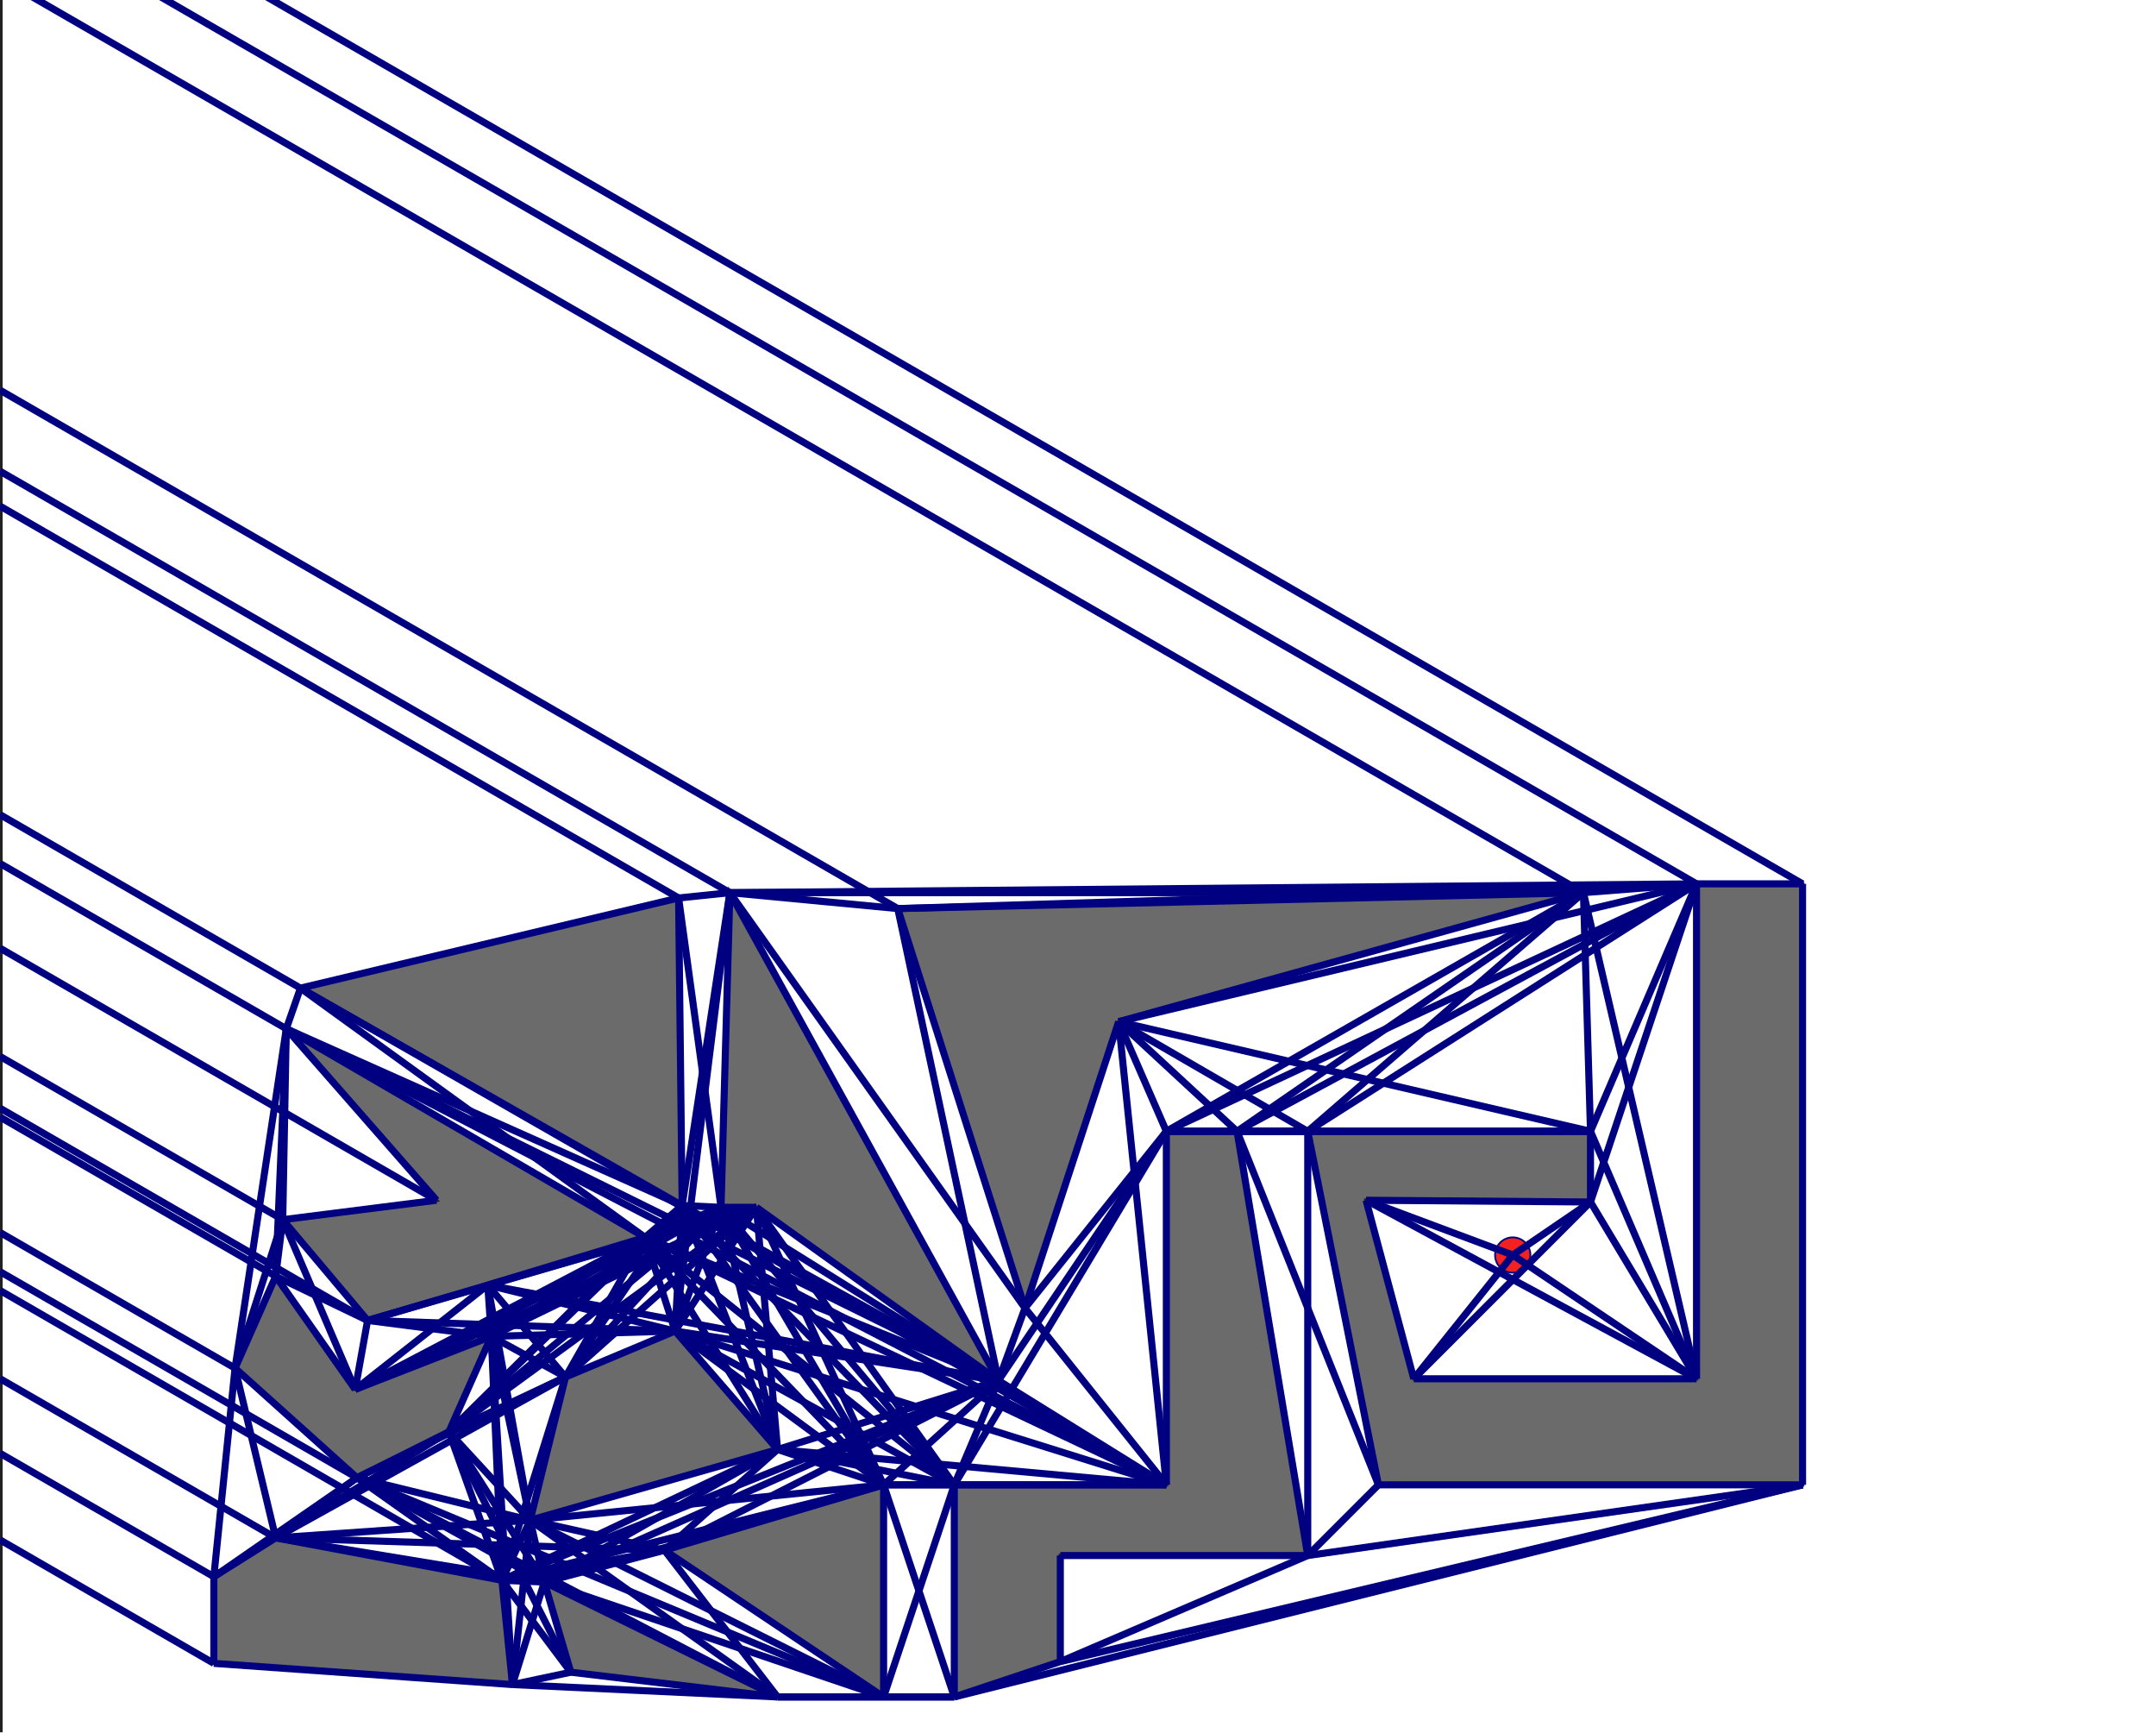
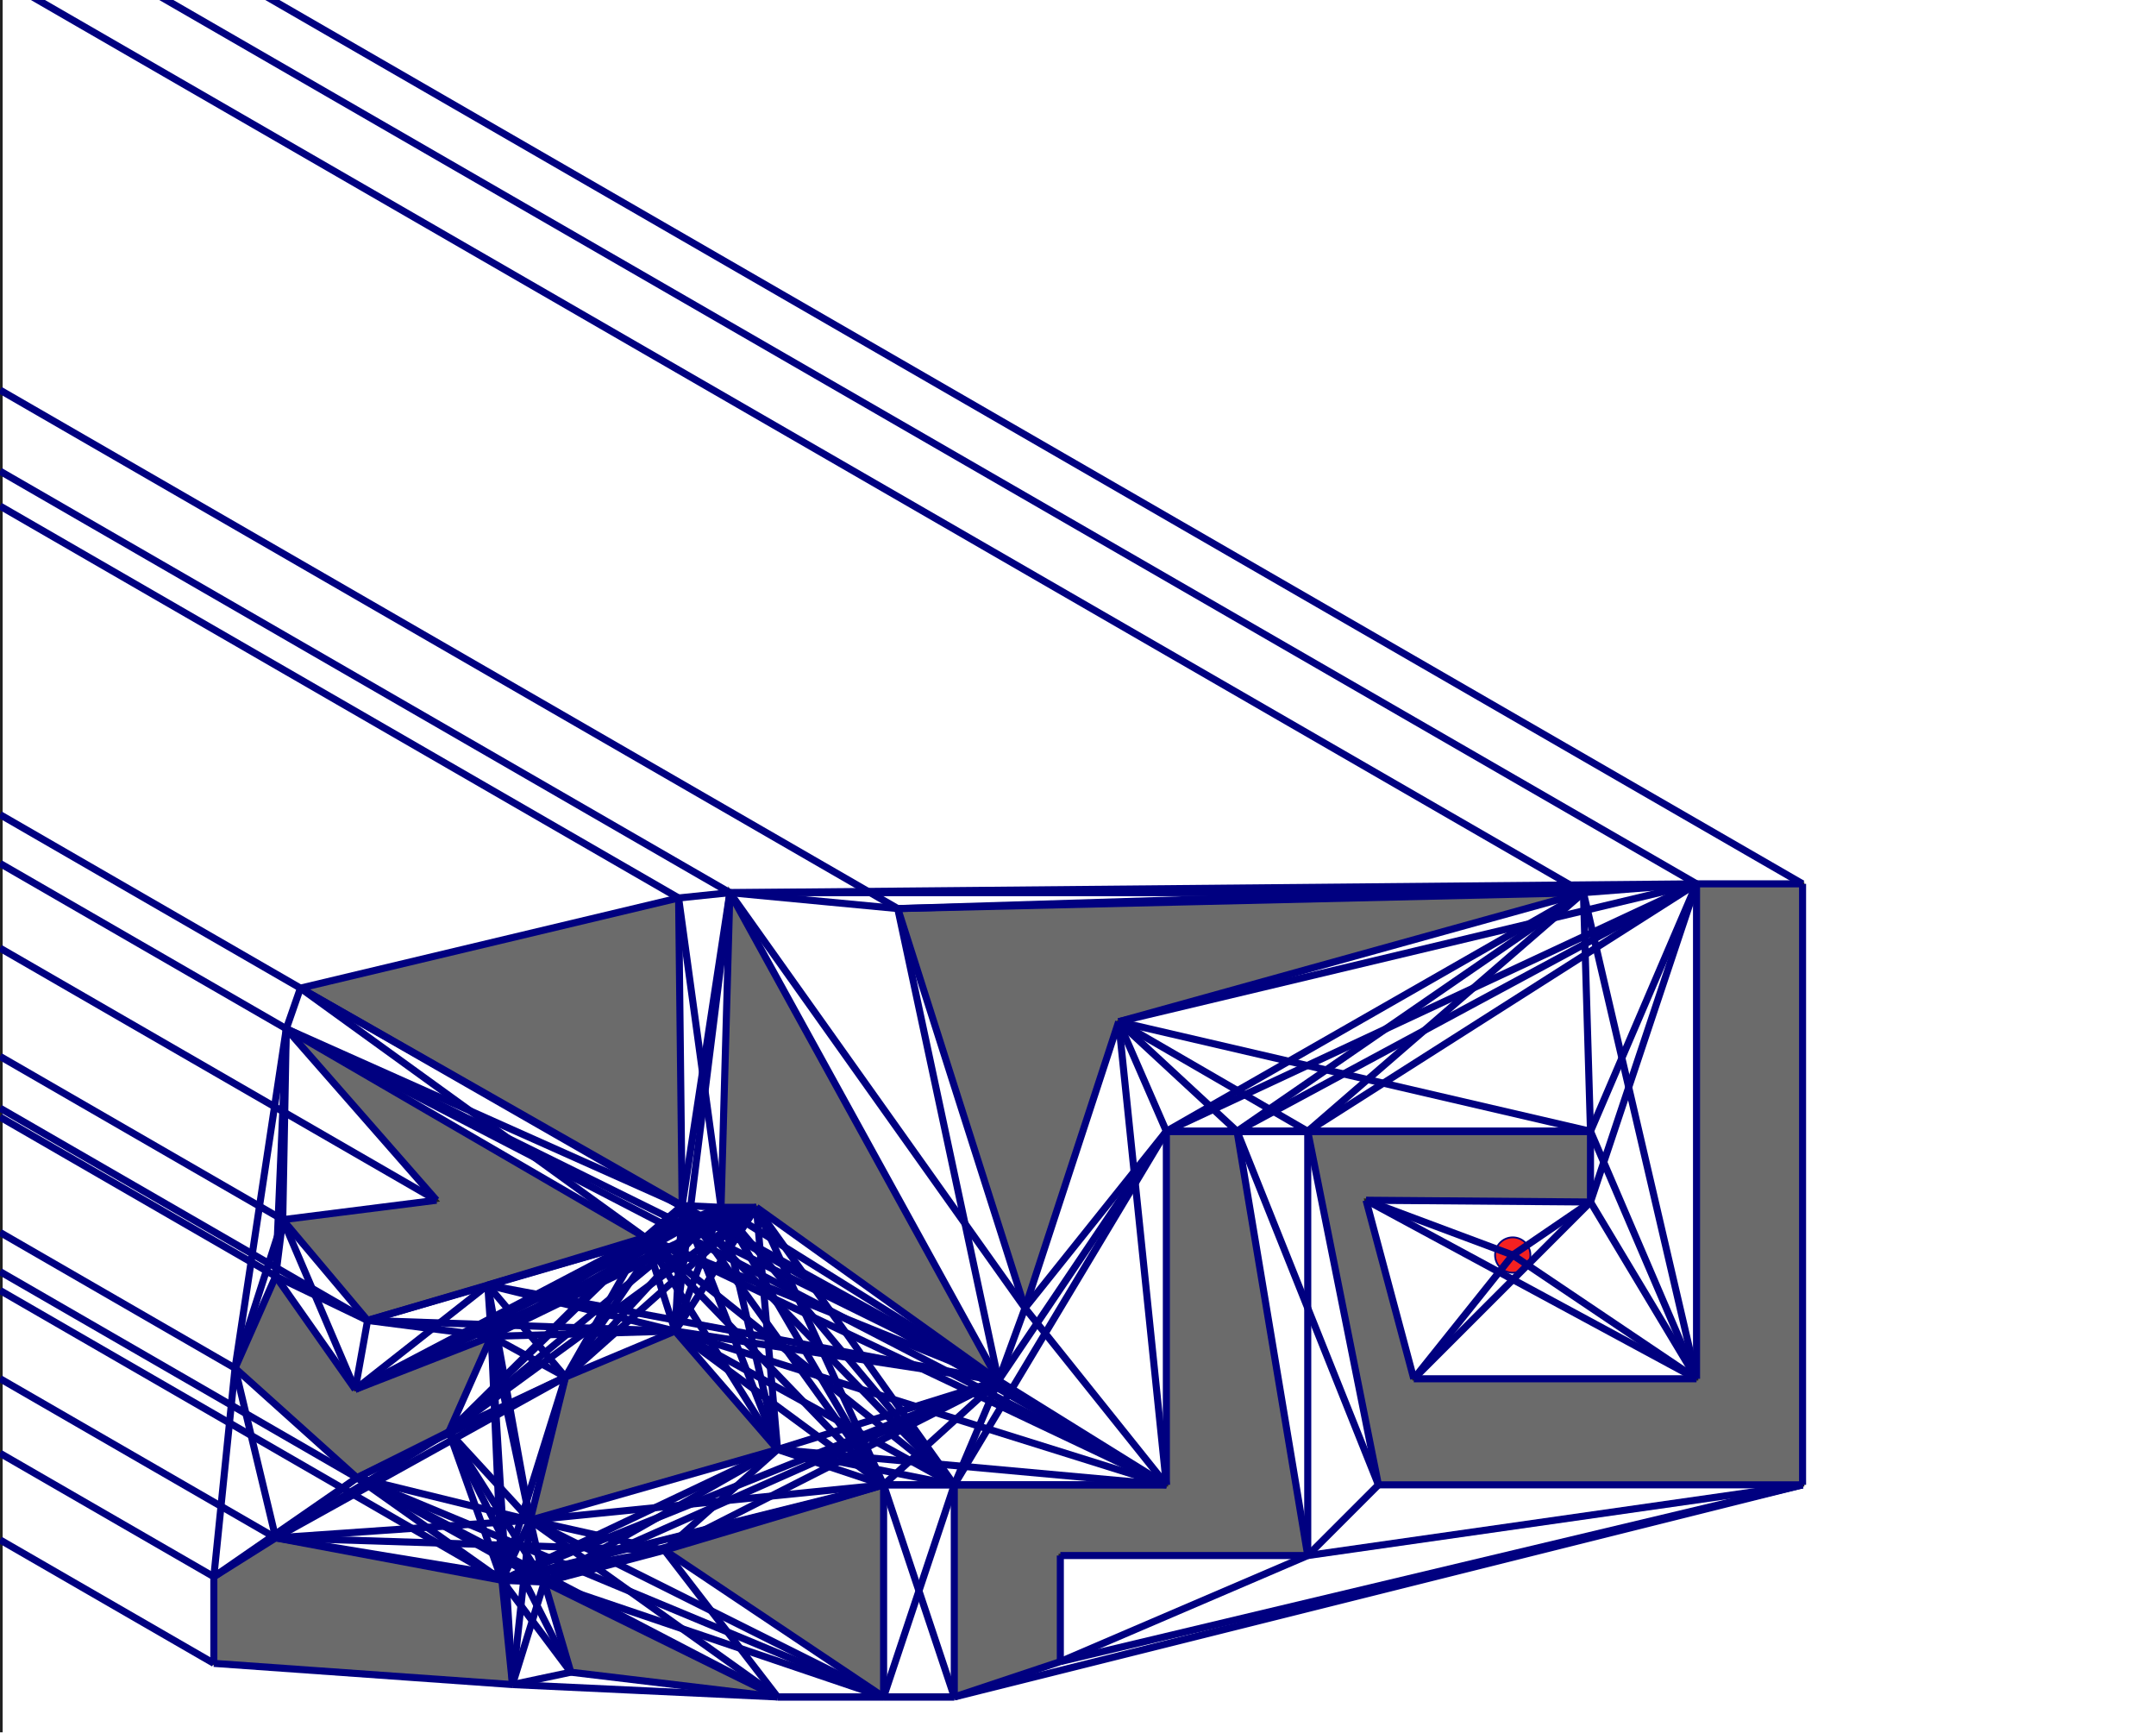
<svg xmlns="http://www.w3.org/2000/svg" version="1.1" viewBox="0 0 1220 980 ">
  <g transform="scale(1 -1)">
    <g transform="translate(0 -980)">
      <line id="y" x1="0" x2="0" y1="0" y2=" 980" fill="none" stroke="#212121" stroke-width="3" />
      <polygon id="P1" points="121.0 39.0 290.0 27.0 284.0 86.0 156.0 110.0 121.0 88.0 " fill="#6B6B6B" stroke="#212121" stroke-width="2" />
      <polygon id="P2" points="133.0 206.0 202.0 144.0 254.0 170.0 278.0 224.0 201.0 194.0 156.0 258.0 " fill="#6B6B6B" stroke="#212121" stroke-width="2" />
      <polygon id="P3" points="160.0 290.0 247.0 301.0 162.0 398.0 365.0 280.0 276.0 253.0 208.0 233.0 " fill="#6B6B6B" stroke="#212121" stroke-width="2" />
      <polygon id="P4" points="170.0 421.0 386.0 298.0 384.0 472.0 " fill="#6B6B6B" stroke="#212121" stroke-width="2" />
      <polygon id="P5" points="408.0 297.0 428.0 297.0 565.0 199.0 413.0 475.0 " fill="#6B6B6B" stroke="#212121" stroke-width="2" />
      <polygon id="P6" points="300.0 120.0 440.0 160.0 382.0 227.0 320.0 201.0 " fill="#6B6B6B" stroke="#212121" stroke-width="2" />
      <polygon id="P7" points="323.0 34.0 440.0 20.0 308.0 85.0 " fill="#6B6B6B" stroke="#212121" stroke-width="2" />
      <polygon id="P8" points="500.0 20.0 500.0 140.0 376.0 103.0 " fill="#6B6B6B" stroke="#212121" stroke-width="2" />
      <polygon id="P9" points="540.0 20.0 600.0 40.0 600.0 100.0 740.0 100.0 700.0 340.0 660.0 340.0 660.0 140.0 540.0 140.0 " fill="#6B6B6B" stroke="#212121" stroke-width="2" />
      <polygon id="P10" points="580.0 240.0 633.0 402.0 896.0 475.0 508.0 466.0 " fill="#6B6B6B" stroke="#212121" stroke-width="2" />
      <polygon id="P11" points="780.0 140.0 1020.0 140.0 1020.0 480.0 960.0 480.0 960.0 200.0 800.0 200.0 773.0 301.0 900.0 300.0 900.0 340.0 740.0 340.0 " fill="#6B6B6B" stroke="#212121" stroke-width="2" />
      <circle id="L" cx="856.0" cy="270.0" r="10" fill="#F42121" stroke="#000080" stroke-width="1" />
      <polyline id="R1" points="323.0 34.0 308.0 85.0 " fill="none" stroke="#000080" stroke-width="4" />
      <polyline id="R2" points="428.0 297.0 500.0 140.0 " fill="none" stroke="#000080" stroke-width="4" />
      <polyline id="R3" points="700.0 340.0 633.0 402.0 " fill="none" stroke="#000080" stroke-width="4" />
      <polyline id="R4" points="440.0 160.0 376.0 103.0 " fill="none" stroke="#000080" stroke-width="4" />
      <polyline id="R5" points="202.0 144.0 254.0 170.0 " fill="none" stroke="#000080" stroke-width="4" />
      <polyline id="R6" points="508.0 466.0 960.0 480.0 " fill="none" stroke="#000080" stroke-width="4" />
      <polyline id="R7" points="133.0 206.0 202.0 144.0 " fill="none" stroke="#000080" stroke-width="4" />
      <polyline id="R8" points="382.0 227.0 320.0 201.0 " fill="none" stroke="#000080" stroke-width="4" />
      <polyline id="R9" points="428.0 297.0 540.0 140.0 " fill="none" stroke="#000080" stroke-width="4" />
      <polyline id="R10" points="386.0 298.0 408.0 297.0 " fill="none" stroke="#000080" stroke-width="4" />
      <polyline id="R11" points="308.0 85.0 500.0 140.0 " fill="none" stroke="#000080" stroke-width="4" />
      <polyline id="R12" points="156.0 258.0 160.0 290.0 " fill="none" stroke="#000080" stroke-width="4" />
      <polyline id="R13" points="413.0 475.0 896.0 475.0 " fill="none" stroke="#000080" stroke-width="4" />
      <polyline id="R14" points="284.0 86.0 300.0 120.0 " fill="none" stroke="#000080" stroke-width="4" />
      <polyline id="R15" points="278.0 224.0 276.0 253.0 " fill="none" stroke="#000080" stroke-width="4" />
      <polyline id="R16" points="384.0 472.0 413.0 475.0 " fill="none" stroke="#000080" stroke-width="4" />
      <polyline id="R17" points="254.0 170.0 365.0 280.0 " fill="none" stroke="#000080" stroke-width="4" />
      <polyline id="R18" points="408.0 297.0 540.0 140.0 " fill="none" stroke="#000080" stroke-width="4" />
      <polyline id="R19" points="162.0 398.0 170.0 421.0 " fill="none" stroke="#000080" stroke-width="4" />
      <polyline id="R20" points="700.0 340.0 660.0 340.0 " fill="none" stroke="#000080" stroke-width="4" />
-       <polyline id="R21" points="960.0 480.0 0.0 1034.26 " fill="none" stroke="#000080" stroke-width="4" />
+       <polyline id="R21" points="960.0 480.0 0.0 1034.34 " fill="none" stroke="#000080" stroke-width="4" />
      <polyline id="R22" points="284.0 86.0 323.0 34.0 " fill="none" stroke="#000080" stroke-width="4" />
      <polyline id="R23" points="284.0 86.0 308.0 85.0 " fill="none" stroke="#000080" stroke-width="4" />
      <polyline id="R24" points="300.0 120.0 500.0 140.0 " fill="none" stroke="#000080" stroke-width="4" />
      <polyline id="R25" points="660.0 340.0 633.0 402.0 " fill="none" stroke="#000080" stroke-width="4" />
      <polyline id="R26" points="780.0 140.0 740.0 340.0 " fill="none" stroke="#000080" stroke-width="4" />
-       <polyline id="R27" points="1020.0 480.0 0.0 1068.9 " fill="none" stroke="#000080" stroke-width="4" />
-       <polyline id="R28" points="121.0 39.0 0.0 108.86 " fill="none" stroke="#000080" stroke-width="4" />
+       <polyline id="R27" points="1020.0 480.0 0.0 1068.99 " fill="none" stroke="#000080" stroke-width="4" />
+       <polyline id="R28" points="121.0 39.0 0.0 108.87 " fill="none" stroke="#000080" stroke-width="4" />
      <polyline id="R29" points="284.0 86.0 500.0 140.0 " fill="none" stroke="#000080" stroke-width="4" />
      <polyline id="R30" points="201.0 194.0 208.0 233.0 " fill="none" stroke="#000080" stroke-width="4" />
      <polyline id="R31" points="408.0 297.0 428.0 297.0 " fill="none" stroke="#000080" stroke-width="4" />
      <polyline id="R32" points="300.0 120.0 308.0 85.0 " fill="none" stroke="#000080" stroke-width="4" />
      <polyline id="R33" points="386.0 298.0 540.0 140.0 " fill="none" stroke="#000080" stroke-width="4" />
-       <polyline id="R34" points="156.0 110.0 0.0 200.07 " fill="none" stroke="#000080" stroke-width="4" />
+       <polyline id="R34" points="156.0 110.0 0.0 200.08 " fill="none" stroke="#000080" stroke-width="4" />
      <polyline id="R35" points="1020.0 480.0 960.0 480.0 " fill="none" stroke="#000080" stroke-width="4" />
      <polyline id="R36" points="408.0 297.0 565.0 199.0 " fill="none" stroke="#000080" stroke-width="4" />
      <polyline id="R37" points="565.0 199.0 580.0 240.0 " fill="none" stroke="#000080" stroke-width="4" />
      <polyline id="R38" points="300.0 120.0 376.0 103.0 " fill="none" stroke="#000080" stroke-width="4" />
      <polyline id="R39" points="300.0 120.0 440.0 160.0 " fill="none" stroke="#000080" stroke-width="4" />
      <polyline id="R40" points="440.0 20.0 500.0 20.0 " fill="none" stroke="#000080" stroke-width="4" />
      <polyline id="R41" points="600.0 40.0 600.0 100.0 " fill="none" stroke="#000080" stroke-width="4" />
      <polyline id="R42" points="284.0 86.0 440.0 160.0 " fill="none" stroke="#000080" stroke-width="4" />
      <polyline id="R43" points="284.0 86.0 376.0 103.0 " fill="none" stroke="#000080" stroke-width="4" />
      <polyline id="R44" points="290.0 27.0 323.0 34.0 " fill="none" stroke="#000080" stroke-width="4" />
      <polyline id="R45" points="290.0 27.0 308.0 85.0 " fill="none" stroke="#000080" stroke-width="4" />
      <polyline id="R46" points="160.0 290.0 247.0 301.0 " fill="none" stroke="#000080" stroke-width="4" />
      <polyline id="R47" points="386.0 298.0 565.0 199.0 " fill="none" stroke="#000080" stroke-width="4" />
      <polyline id="R48" points="700.0 340.0 740.0 340.0 " fill="none" stroke="#000080" stroke-width="4" />
      <polyline id="R49" points="633.0 402.0 740.0 340.0 " fill="none" stroke="#000080" stroke-width="4" />
      <polyline id="R50" points="276.0 253.0 320.0 201.0 " fill="none" stroke="#000080" stroke-width="4" />
-       <polyline id="R51" points="247.0 301.0 0.0 443.61 " fill="none" stroke="#000080" stroke-width="4" />
+       <polyline id="R51" points="247.0 301.0 0.0 443.63 " fill="none" stroke="#000080" stroke-width="4" />
      <polyline id="R52" points="565.0 199.0 540.0 140.0 " fill="none" stroke="#000080" stroke-width="4" />
      <polyline id="R53" points="440.0 160.0 500.0 140.0 " fill="none" stroke="#000080" stroke-width="4" />
      <polyline id="R54" points="413.0 475.0 960.0 480.0 " fill="none" stroke="#000080" stroke-width="4" />
      <polyline id="R55" points="500.0 140.0 376.0 103.0 " fill="none" stroke="#000080" stroke-width="4" />
      <polyline id="R56" points="413.0 475.0 508.0 466.0 " fill="none" stroke="#000080" stroke-width="4" />
      <polyline id="R57" points="700.0 340.0 780.0 140.0 " fill="none" stroke="#000080" stroke-width="4" />
      <polyline id="R58" points="121.0 88.0 133.0 206.0 " fill="none" stroke="#000080" stroke-width="4" />
      <polyline id="R59" points="278.0 224.0 382.0 227.0 " fill="none" stroke="#000080" stroke-width="4" />
      <polyline id="R60" points="290.0 27.0 300.0 120.0 " fill="none" stroke="#000080" stroke-width="4" />
      <polyline id="R61" points="365.0 280.0 660.0 140.0 " fill="none" stroke="#000080" stroke-width="4" />
      <polyline id="R62" points="660.0 340.0 740.0 340.0 " fill="none" stroke="#000080" stroke-width="4" />
      <polyline id="R63" points="290.0 27.0 284.0 86.0 " fill="none" stroke="#000080" stroke-width="4" />
      <polyline id="R64" points="276.0 253.0 382.0 227.0 " fill="none" stroke="#000080" stroke-width="4" />
      <polyline id="R65" points="896.0 475.0 508.0 466.0 " fill="none" stroke="#000080" stroke-width="4" />
      <polyline id="R66" points="428.0 297.0 565.0 199.0 " fill="none" stroke="#000080" stroke-width="4" />
      <polyline id="R67" points="540.0 20.0 600.0 40.0 " fill="none" stroke="#000080" stroke-width="4" />
      <polyline id="R68" points="440.0 160.0 308.0 85.0 " fill="none" stroke="#000080" stroke-width="4" />
      <polyline id="R69" points="900.0 300.0 900.0 340.0 " fill="none" stroke="#000080" stroke-width="4" />
      <polyline id="R70" points="121.0 88.0 202.0 144.0 " fill="none" stroke="#000080" stroke-width="4" />
      <polyline id="R71" points="896.0 475.0 960.0 480.0 " fill="none" stroke="#000080" stroke-width="4" />
      <polyline id="R72" points="201.0 194.0 365.0 280.0 " fill="none" stroke="#000080" stroke-width="4" />
      <polyline id="R73" points="278.0 224.0 320.0 201.0 " fill="none" stroke="#000080" stroke-width="4" />
      <polyline id="R74" points="121.0 39.0 121.0 88.0 " fill="none" stroke="#000080" stroke-width="4" />
      <polyline id="R75" points="308.0 85.0 376.0 103.0 " fill="none" stroke="#000080" stroke-width="4" />
      <polyline id="R76" points="308.0 85.0 500.0 20.0 " fill="none" stroke="#000080" stroke-width="4" />
      <polyline id="R77" points="773.0 301.0 856.0 270.0 " fill="none" stroke="#000080" stroke-width="4" />
      <polyline id="R78" points="773.0 301.0 900.0 300.0 " fill="none" stroke="#000080" stroke-width="4" />
      <polyline id="R79" points="440.0 160.0 382.0 227.0 " fill="none" stroke="#000080" stroke-width="4" />
      <polyline id="R80" points="365.0 280.0 565.0 199.0 " fill="none" stroke="#000080" stroke-width="4" />
      <polyline id="R81" points="660.0 140.0 540.0 140.0 " fill="none" stroke="#000080" stroke-width="4" />
      <polyline id="R82" points="960.0 480.0 900.0 300.0 " fill="none" stroke="#000080" stroke-width="4" />
      <polyline id="R83" points="896.0 475.0 900.0 340.0 " fill="none" stroke="#000080" stroke-width="4" />
      <polyline id="R84" points="201.0 194.0 428.0 297.0 " fill="none" stroke="#000080" stroke-width="4" />
-       <polyline id="R85" points="413.0 475.0 0.0 713.45 " fill="none" stroke="#000080" stroke-width="4" />
+       <polyline id="R85" points="413.0 475.0 0.0 713.48 " fill="none" stroke="#000080" stroke-width="4" />
      <polyline id="R86" points="290.0 27.0 440.0 20.0 " fill="none" stroke="#000080" stroke-width="4" />
      <polyline id="R87" points="500.0 20.0 500.0 140.0 " fill="none" stroke="#000080" stroke-width="4" />
      <polyline id="R88" points="540.0 20.0 540.0 140.0 " fill="none" stroke="#000080" stroke-width="4" />
      <polyline id="R89" points="580.0 240.0 508.0 466.0 " fill="none" stroke="#000080" stroke-width="4" />
      <polyline id="R90" points="278.0 224.0 300.0 120.0 " fill="none" stroke="#000080" stroke-width="4" />
      <polyline id="R91" points="156.0 110.0 254.0 170.0 " fill="none" stroke="#000080" stroke-width="4" />
      <polyline id="R92" points="156.0 110.0 202.0 144.0 " fill="none" stroke="#000080" stroke-width="4" />
      <polyline id="R93" points="660.0 140.0 580.0 240.0 " fill="none" stroke="#000080" stroke-width="4" />
      <polyline id="R94" points="160.0 290.0 162.0 398.0 " fill="none" stroke="#000080" stroke-width="4" />
      <polyline id="R95" points="386.0 298.0 660.0 140.0 " fill="none" stroke="#000080" stroke-width="4" />
      <polyline id="R96" points="156.0 258.0 162.0 398.0 " fill="none" stroke="#000080" stroke-width="4" />
      <polyline id="R97" points="440.0 20.0 376.0 103.0 " fill="none" stroke="#000080" stroke-width="4" />
      <polyline id="R98" points="565.0 199.0 413.0 475.0 " fill="none" stroke="#000080" stroke-width="4" />
      <polyline id="R99" points="300.0 120.0 500.0 20.0 " fill="none" stroke="#000080" stroke-width="4" />
      <polyline id="R100" points="156.0 110.0 133.0 206.0 " fill="none" stroke="#000080" stroke-width="4" />
      <polyline id="R101" points="201.0 194.0 408.0 297.0 " fill="none" stroke="#000080" stroke-width="4" />
      <polyline id="R102" points="284.0 86.0 278.0 224.0 " fill="none" stroke="#000080" stroke-width="4" />
-       <polyline id="R103" points="121.0 88.0 0.0 157.86 " fill="none" stroke="#000080" stroke-width="4" />
+       <polyline id="R103" points="121.0 88.0 0.0 157.87 " fill="none" stroke="#000080" stroke-width="4" />
      <polyline id="R104" points="276.0 253.0 300.0 120.0 " fill="none" stroke="#000080" stroke-width="4" />
      <polyline id="R105" points="208.0 233.0 428.0 297.0 " fill="none" stroke="#000080" stroke-width="4" />
      <polyline id="R106" points="600.0 100.0 740.0 100.0 " fill="none" stroke="#000080" stroke-width="4" />
-       <polyline id="R107" points="156.0 258.0 0.0 348.07 " fill="none" stroke="#000080" stroke-width="4" />
+       <polyline id="R107" points="156.0 258.0 0.0 348.08 " fill="none" stroke="#000080" stroke-width="4" />
      <polyline id="R108" points="284.0 86.0 320.0 201.0 " fill="none" stroke="#000080" stroke-width="4" />
      <polyline id="R109" points="365.0 280.0 408.0 297.0 " fill="none" stroke="#000080" stroke-width="4" />
-       <polyline id="R110" points="162.0 398.0 0.0 491.53 " fill="none" stroke="#000080" stroke-width="4" />
+       <polyline id="R110" points="162.0 398.0 0.0 491.55 " fill="none" stroke="#000080" stroke-width="4" />
      <polyline id="R111" points="323.0 34.0 440.0 20.0 " fill="none" stroke="#000080" stroke-width="4" />
      <polyline id="R112" points="440.0 20.0 308.0 85.0 " fill="none" stroke="#000080" stroke-width="4" />
      <polyline id="R113" points="290.0 27.0 278.0 224.0 " fill="none" stroke="#000080" stroke-width="4" />
      <polyline id="R114" points="254.0 170.0 428.0 297.0 " fill="none" stroke="#000080" stroke-width="4" />
      <polyline id="R115" points="156.0 110.0 121.0 88.0 " fill="none" stroke="#000080" stroke-width="4" />
-       <polyline id="R116" points="508.0 466.0 0.0 759.29 " fill="none" stroke="#000080" stroke-width="4" />
+       <polyline id="R116" points="508.0 466.0 0.0 759.34 " fill="none" stroke="#000080" stroke-width="4" />
      <polyline id="R117" points="565.0 199.0 508.0 466.0 " fill="none" stroke="#000080" stroke-width="4" />
      <polyline id="R118" points="365.0 280.0 386.0 298.0 " fill="none" stroke="#000080" stroke-width="4" />
      <polyline id="R119" points="300.0 120.0 320.0 201.0 " fill="none" stroke="#000080" stroke-width="4" />
      <polyline id="R120" points="960.0 200.0 800.0 200.0 " fill="none" stroke="#000080" stroke-width="4" />
      <polyline id="R121" points="254.0 170.0 408.0 297.0 " fill="none" stroke="#000080" stroke-width="4" />
      <polyline id="R122" points="365.0 280.0 540.0 140.0 " fill="none" stroke="#000080" stroke-width="4" />
      <polyline id="R123" points="382.0 227.0 500.0 140.0 " fill="none" stroke="#000080" stroke-width="4" />
      <polyline id="R124" points="384.0 472.0 408.0 297.0 " fill="none" stroke="#000080" stroke-width="4" />
      <polyline id="R125" points="565.0 199.0 660.0 140.0 " fill="none" stroke="#000080" stroke-width="4" />
-       <polyline id="R126" points="384.0 472.0 0.0 693.7 " fill="none" stroke="#000080" stroke-width="4" />
+       <polyline id="R126" points="384.0 472.0 0.0 693.74 " fill="none" stroke="#000080" stroke-width="4" />
      <polyline id="R127" points="386.0 298.0 413.0 475.0 " fill="none" stroke="#000080" stroke-width="4" />
      <polyline id="R128" points="365.0 280.0 428.0 297.0 " fill="none" stroke="#000080" stroke-width="4" />
      <polyline id="R129" points="386.0 298.0 384.0 472.0 " fill="none" stroke="#000080" stroke-width="4" />
      <polyline id="R130" points="413.0 475.0 580.0 240.0 " fill="none" stroke="#000080" stroke-width="4" />
      <polyline id="R131" points="600.0 40.0 740.0 100.0 " fill="none" stroke="#000080" stroke-width="4" />
      <polyline id="R132" points="780.0 140.0 1020.0 140.0 " fill="none" stroke="#000080" stroke-width="4" />
      <polyline id="R133" points="960.0 480.0 900.0 340.0 " fill="none" stroke="#000080" stroke-width="4" />
      <polyline id="R134" points="247.0 301.0 162.0 398.0 " fill="none" stroke="#000080" stroke-width="4" />
      <polyline id="R135" points="408.0 297.0 413.0 475.0 " fill="none" stroke="#000080" stroke-width="4" />
      <polyline id="R136" points="300.0 120.0 440.0 20.0 " fill="none" stroke="#000080" stroke-width="4" />
      <polyline id="R137" points="254.0 170.0 386.0 298.0 " fill="none" stroke="#000080" stroke-width="4" />
-       <polyline id="R138" points="160.0 290.0 0.0 382.38 " fill="none" stroke="#000080" stroke-width="4" />
+       <polyline id="R138" points="160.0 290.0 0.0 382.39 " fill="none" stroke="#000080" stroke-width="4" />
      <polyline id="R139" points="900.0 300.0 856.0 270.0 " fill="none" stroke="#000080" stroke-width="4" />
      <polyline id="R140" points="500.0 20.0 376.0 103.0 " fill="none" stroke="#000080" stroke-width="4" />
      <polyline id="R141" points="254.0 170.0 300.0 120.0 " fill="none" stroke="#000080" stroke-width="4" />
      <polyline id="R142" points="440.0 160.0 660.0 140.0 " fill="none" stroke="#000080" stroke-width="4" />
      <polyline id="R143" points="600.0 40.0 1020.0 140.0 " fill="none" stroke="#000080" stroke-width="4" />
      <polyline id="R144" points="740.0 100.0 780.0 140.0 " fill="none" stroke="#000080" stroke-width="4" />
-       <polyline id="R145" points="170.0 421.0 0.0 519.15 " fill="none" stroke="#000080" stroke-width="4" />
+       <polyline id="R145" points="170.0 421.0 0.0 519.17 " fill="none" stroke="#000080" stroke-width="4" />
      <polyline id="R146" points="428.0 297.0 320.0 201.0 " fill="none" stroke="#000080" stroke-width="4" />
      <polyline id="R147" points="365.0 280.0 500.0 140.0 " fill="none" stroke="#000080" stroke-width="4" />
      <polyline id="R148" points="202.0 144.0 300.0 120.0 " fill="none" stroke="#000080" stroke-width="4" />
      <polyline id="R149" points="382.0 227.0 540.0 140.0 " fill="none" stroke="#000080" stroke-width="4" />
      <polyline id="R150" points="284.0 86.0 202.0 144.0 " fill="none" stroke="#000080" stroke-width="4" />
      <polyline id="R151" points="660.0 340.0 900.0 340.0 " fill="none" stroke="#000080" stroke-width="4" />
      <polyline id="R152" points="170.0 421.0 660.0 140.0 " fill="none" stroke="#000080" stroke-width="4" />
      <polyline id="R153" points="428.0 297.0 382.0 227.0 " fill="none" stroke="#000080" stroke-width="4" />
      <polyline id="R154" points="276.0 253.0 565.0 199.0 " fill="none" stroke="#000080" stroke-width="4" />
      <polyline id="R155" points="284.0 86.0 254.0 170.0 " fill="none" stroke="#000080" stroke-width="4" />
      <polyline id="R156" points="960.0 200.0 773.0 301.0 " fill="none" stroke="#000080" stroke-width="4" />
      <polyline id="R157" points="386.0 298.0 320.0 201.0 " fill="none" stroke="#000080" stroke-width="4" />
      <polyline id="R158" points="960.0 480.0 960.0 200.0 " fill="none" stroke="#000080" stroke-width="4" />
      <polyline id="R159" points="408.0 297.0 382.0 227.0 " fill="none" stroke="#000080" stroke-width="4" />
      <polyline id="R160" points="740.0 100.0 740.0 340.0 " fill="none" stroke="#000080" stroke-width="4" />
      <polyline id="R161" points="565.0 199.0 660.0 340.0 " fill="none" stroke="#000080" stroke-width="4" />
      <polyline id="R162" points="162.0 398.0 660.0 140.0 " fill="none" stroke="#000080" stroke-width="4" />
      <polyline id="R163" points="254.0 170.0 323.0 34.0 " fill="none" stroke="#000080" stroke-width="4" />
      <polyline id="R164" points="254.0 170.0 308.0 85.0 " fill="none" stroke="#000080" stroke-width="4" />
      <polyline id="R165" points="386.0 298.0 382.0 227.0 " fill="none" stroke="#000080" stroke-width="4" />
      <polyline id="R166" points="408.0 297.0 320.0 201.0 " fill="none" stroke="#000080" stroke-width="4" />
      <polyline id="R167" points="700.0 340.0 900.0 340.0 " fill="none" stroke="#000080" stroke-width="4" />
      <polyline id="R168" points="202.0 144.0 308.0 85.0 " fill="none" stroke="#000080" stroke-width="4" />
      <polyline id="R169" points="633.0 402.0 900.0 340.0 " fill="none" stroke="#000080" stroke-width="4" />
      <polyline id="R170" points="800.0 200.0 900.0 300.0 " fill="none" stroke="#000080" stroke-width="4" />
      <polyline id="R171" points="278.0 224.0 408.0 297.0 " fill="none" stroke="#000080" stroke-width="4" />
      <polyline id="R172" points="660.0 340.0 540.0 140.0 " fill="none" stroke="#000080" stroke-width="4" />
-       <polyline id="R173" points="133.0 206.0 0.0 282.79 " fill="none" stroke="#000080" stroke-width="4" />
+       <polyline id="R173" points="133.0 206.0 0.0 282.8 " fill="none" stroke="#000080" stroke-width="4" />
      <polyline id="R174" points="896.0 475.0 960.0 200.0 " fill="none" stroke="#000080" stroke-width="4" />
      <polyline id="R175" points="170.0 421.0 384.0 472.0 " fill="none" stroke="#000080" stroke-width="4" />
-       <polyline id="R176" points="208.0 233.0 0.0 353.09 " fill="none" stroke="#000080" stroke-width="4" />
+       <polyline id="R176" points="208.0 233.0 0.0 353.11 " fill="none" stroke="#000080" stroke-width="4" />
      <polyline id="R177" points="162.0 398.0 365.0 280.0 " fill="none" stroke="#000080" stroke-width="4" />
-       <polyline id="R178" points="202.0 144.0 0.0 260.62 " fill="none" stroke="#000080" stroke-width="4" />
+       <polyline id="R178" points="202.0 144.0 0.0 260.64 " fill="none" stroke="#000080" stroke-width="4" />
      <polyline id="R179" points="580.0 240.0 633.0 402.0 " fill="none" stroke="#000080" stroke-width="4" />
      <polyline id="R180" points="500.0 140.0 660.0 140.0 " fill="none" stroke="#000080" stroke-width="4" />
      <polyline id="R181" points="960.0 200.0 856.0 270.0 " fill="none" stroke="#000080" stroke-width="4" />
      <polyline id="R182" points="900.0 340.0 740.0 340.0 " fill="none" stroke="#000080" stroke-width="4" />
      <polyline id="R183" points="121.0 39.0 290.0 27.0 " fill="none" stroke="#000080" stroke-width="4" />
      <polyline id="R184" points="133.0 206.0 162.0 398.0 " fill="none" stroke="#000080" stroke-width="4" />
      <polyline id="R185" points="740.0 100.0 700.0 340.0 " fill="none" stroke="#000080" stroke-width="4" />
      <polyline id="R186" points="276.0 253.0 428.0 297.0 " fill="none" stroke="#000080" stroke-width="4" />
      <polyline id="R187" points="365.0 280.0 440.0 160.0 " fill="none" stroke="#000080" stroke-width="4" />
      <polyline id="R188" points="1020.0 140.0 1020.0 480.0 " fill="none" stroke="#000080" stroke-width="4" />
      <polyline id="R189" points="565.0 199.0 382.0 227.0 " fill="none" stroke="#000080" stroke-width="4" />
      <polyline id="R190" points="500.0 20.0 540.0 140.0 " fill="none" stroke="#000080" stroke-width="4" />
      <polyline id="R191" points="500.0 140.0 540.0 20.0 " fill="none" stroke="#000080" stroke-width="4" />
      <polyline id="R192" points="278.0 224.0 428.0 297.0 " fill="none" stroke="#000080" stroke-width="4" />
      <polyline id="R193" points="660.0 340.0 580.0 240.0 " fill="none" stroke="#000080" stroke-width="4" />
      <polyline id="R194" points="540.0 20.0 1020.0 140.0 " fill="none" stroke="#000080" stroke-width="4" />
      <polyline id="R195" points="365.0 280.0 170.0 421.0 " fill="none" stroke="#000080" stroke-width="4" />
      <polyline id="R196" points="156.0 110.0 320.0 201.0 " fill="none" stroke="#000080" stroke-width="4" />
      <polyline id="R197" points="278.0 224.0 365.0 280.0 " fill="none" stroke="#000080" stroke-width="4" />
      <polyline id="R198" points="162.0 398.0 386.0 298.0 " fill="none" stroke="#000080" stroke-width="4" />
      <polyline id="R199" points="382.0 227.0 660.0 140.0 " fill="none" stroke="#000080" stroke-width="4" />
      <polyline id="R200" points="440.0 160.0 540.0 140.0 " fill="none" stroke="#000080" stroke-width="4" />
      <polyline id="R201" points="201.0 194.0 160.0 290.0 " fill="none" stroke="#000080" stroke-width="4" />
      <polyline id="R202" points="565.0 199.0 500.0 140.0 " fill="none" stroke="#000080" stroke-width="4" />
      <polyline id="R203" points="960.0 480.0 740.0 340.0 " fill="none" stroke="#000080" stroke-width="4" />
      <polyline id="R204" points="156.0 110.0 308.0 85.0 " fill="none" stroke="#000080" stroke-width="4" />
      <polyline id="R205" points="565.0 199.0 308.0 85.0 " fill="none" stroke="#000080" stroke-width="4" />
      <polyline id="R206" points="201.0 194.0 156.0 258.0 " fill="none" stroke="#000080" stroke-width="4" />
      <polyline id="R207" points="660.0 340.0 896.0 475.0 " fill="none" stroke="#000080" stroke-width="4" />
      <polyline id="R208" points="365.0 280.0 276.0 253.0 " fill="none" stroke="#000080" stroke-width="4" />
      <polyline id="R209" points="428.0 297.0 440.0 160.0 " fill="none" stroke="#000080" stroke-width="4" />
      <polyline id="R210" points="960.0 200.0 900.0 300.0 " fill="none" stroke="#000080" stroke-width="4" />
      <polyline id="R211" points="254.0 170.0 278.0 224.0 " fill="none" stroke="#000080" stroke-width="4" />
      <polyline id="R212" points="208.0 233.0 382.0 227.0 " fill="none" stroke="#000080" stroke-width="4" />
      <polyline id="R213" points="440.0 20.0 540.0 20.0 " fill="none" stroke="#000080" stroke-width="4" />
      <polyline id="R214" points="156.0 110.0 300.0 120.0 " fill="none" stroke="#000080" stroke-width="4" />
      <polyline id="R215" points="156.0 258.0 208.0 233.0 " fill="none" stroke="#000080" stroke-width="4" />
      <polyline id="R216" points="170.0 421.0 386.0 298.0 " fill="none" stroke="#000080" stroke-width="4" />
      <polyline id="R217" points="408.0 297.0 440.0 160.0 " fill="none" stroke="#000080" stroke-width="4" />
      <polyline id="R218" points="386.0 298.0 440.0 160.0 " fill="none" stroke="#000080" stroke-width="4" />
      <polyline id="R219" points="633.0 402.0 896.0 475.0 " fill="none" stroke="#000080" stroke-width="4" />
-       <polyline id="R220" points="284.0 86.0 0.0 249.97 " fill="none" stroke="#000080" stroke-width="4" />
+       <polyline id="R220" points="284.0 86.0 0.0 249.99 " fill="none" stroke="#000080" stroke-width="4" />
      <polyline id="R221" points="700.0 340.0 896.0 475.0 " fill="none" stroke="#000080" stroke-width="4" />
      <polyline id="R222" points="284.0 86.0 565.0 199.0 " fill="none" stroke="#000080" stroke-width="4" />
      <polyline id="R223" points="284.0 86.0 156.0 110.0 " fill="none" stroke="#000080" stroke-width="4" />
      <polyline id="R224" points="202.0 144.0 500.0 20.0 " fill="none" stroke="#000080" stroke-width="4" />
      <polyline id="R225" points="160.0 290.0 208.0 233.0 " fill="none" stroke="#000080" stroke-width="4" />
-       <polyline id="R226" points="896.0 475.0 0.0 992.31 " fill="none" stroke="#000080" stroke-width="4" />
+       <polyline id="R226" points="896.0 475.0 0.0 992.39 " fill="none" stroke="#000080" stroke-width="4" />
      <polyline id="R227" points="800.0 200.0 856.0 270.0 " fill="none" stroke="#000080" stroke-width="4" />
      <polyline id="R228" points="800.0 200.0 773.0 301.0 " fill="none" stroke="#000080" stroke-width="4" />
      <polyline id="R229" points="700.0 340.0 960.0 480.0 " fill="none" stroke="#000080" stroke-width="4" />
      <polyline id="R230" points="133.0 206.0 160.0 290.0 " fill="none" stroke="#000080" stroke-width="4" />
      <polyline id="R231" points="408.0 297.0 500.0 140.0 " fill="none" stroke="#000080" stroke-width="4" />
      <polyline id="R232" points="633.0 402.0 960.0 480.0 " fill="none" stroke="#000080" stroke-width="4" />
      <polyline id="R233" points="278.0 224.0 208.0 233.0 " fill="none" stroke="#000080" stroke-width="4" />
      <polyline id="R234" points="276.0 253.0 208.0 233.0 " fill="none" stroke="#000080" stroke-width="4" />
      <polyline id="R235" points="386.0 298.0 500.0 140.0 " fill="none" stroke="#000080" stroke-width="4" />
      <polyline id="R236" points="202.0 144.0 320.0 201.0 " fill="none" stroke="#000080" stroke-width="4" />
      <polyline id="R237" points="133.0 206.0 156.0 258.0 " fill="none" stroke="#000080" stroke-width="4" />
      <polyline id="R238" points="660.0 340.0 660.0 140.0 " fill="none" stroke="#000080" stroke-width="4" />
      <polyline id="R239" points="960.0 200.0 900.0 340.0 " fill="none" stroke="#000080" stroke-width="4" />
      <polyline id="R240" points="413.0 475.0 382.0 227.0 " fill="none" stroke="#000080" stroke-width="4" />
      <polyline id="R241" points="254.0 170.0 320.0 201.0 " fill="none" stroke="#000080" stroke-width="4" />
      <polyline id="R242" points="162.0 398.0 565.0 199.0 " fill="none" stroke="#000080" stroke-width="4" />
      <polyline id="R243" points="660.0 340.0 960.0 480.0 " fill="none" stroke="#000080" stroke-width="4" />
      <polyline id="R244" points="201.0 194.0 276.0 253.0 " fill="none" stroke="#000080" stroke-width="4" />
      <polyline id="R245" points="365.0 280.0 382.0 227.0 " fill="none" stroke="#000080" stroke-width="4" />
      <polyline id="R246" points="500.0 20.0 540.0 20.0 " fill="none" stroke="#000080" stroke-width="4" />
      <polyline id="R247" points="565.0 199.0 440.0 160.0 " fill="none" stroke="#000080" stroke-width="4" />
      <polyline id="R248" points="500.0 140.0 540.0 140.0 " fill="none" stroke="#000080" stroke-width="4" />
      <polyline id="R249" points="896.0 475.0 740.0 340.0 " fill="none" stroke="#000080" stroke-width="4" />
      <polyline id="R250" points="156.0 110.0 376.0 103.0 " fill="none" stroke="#000080" stroke-width="4" />
      <polyline id="R251" points="565.0 199.0 376.0 103.0 " fill="none" stroke="#000080" stroke-width="4" />
      <polyline id="R252" points="740.0 100.0 1020.0 140.0 " fill="none" stroke="#000080" stroke-width="4" />
      <polyline id="R253" points="660.0 140.0 633.0 402.0 " fill="none" stroke="#000080" stroke-width="4" />
      <polyline id="R254" points="202.0 144.0 440.0 20.0 " fill="none" stroke="#000080" stroke-width="4" />
      <polyline id="R255" points="365.0 280.0 320.0 201.0 " fill="none" stroke="#000080" stroke-width="4" />
      <polyline id="R256" points="278.0 224.0 201.0 194.0 " fill="none" stroke="#000080" stroke-width="4" />
    </g>
  </g>
</svg>
